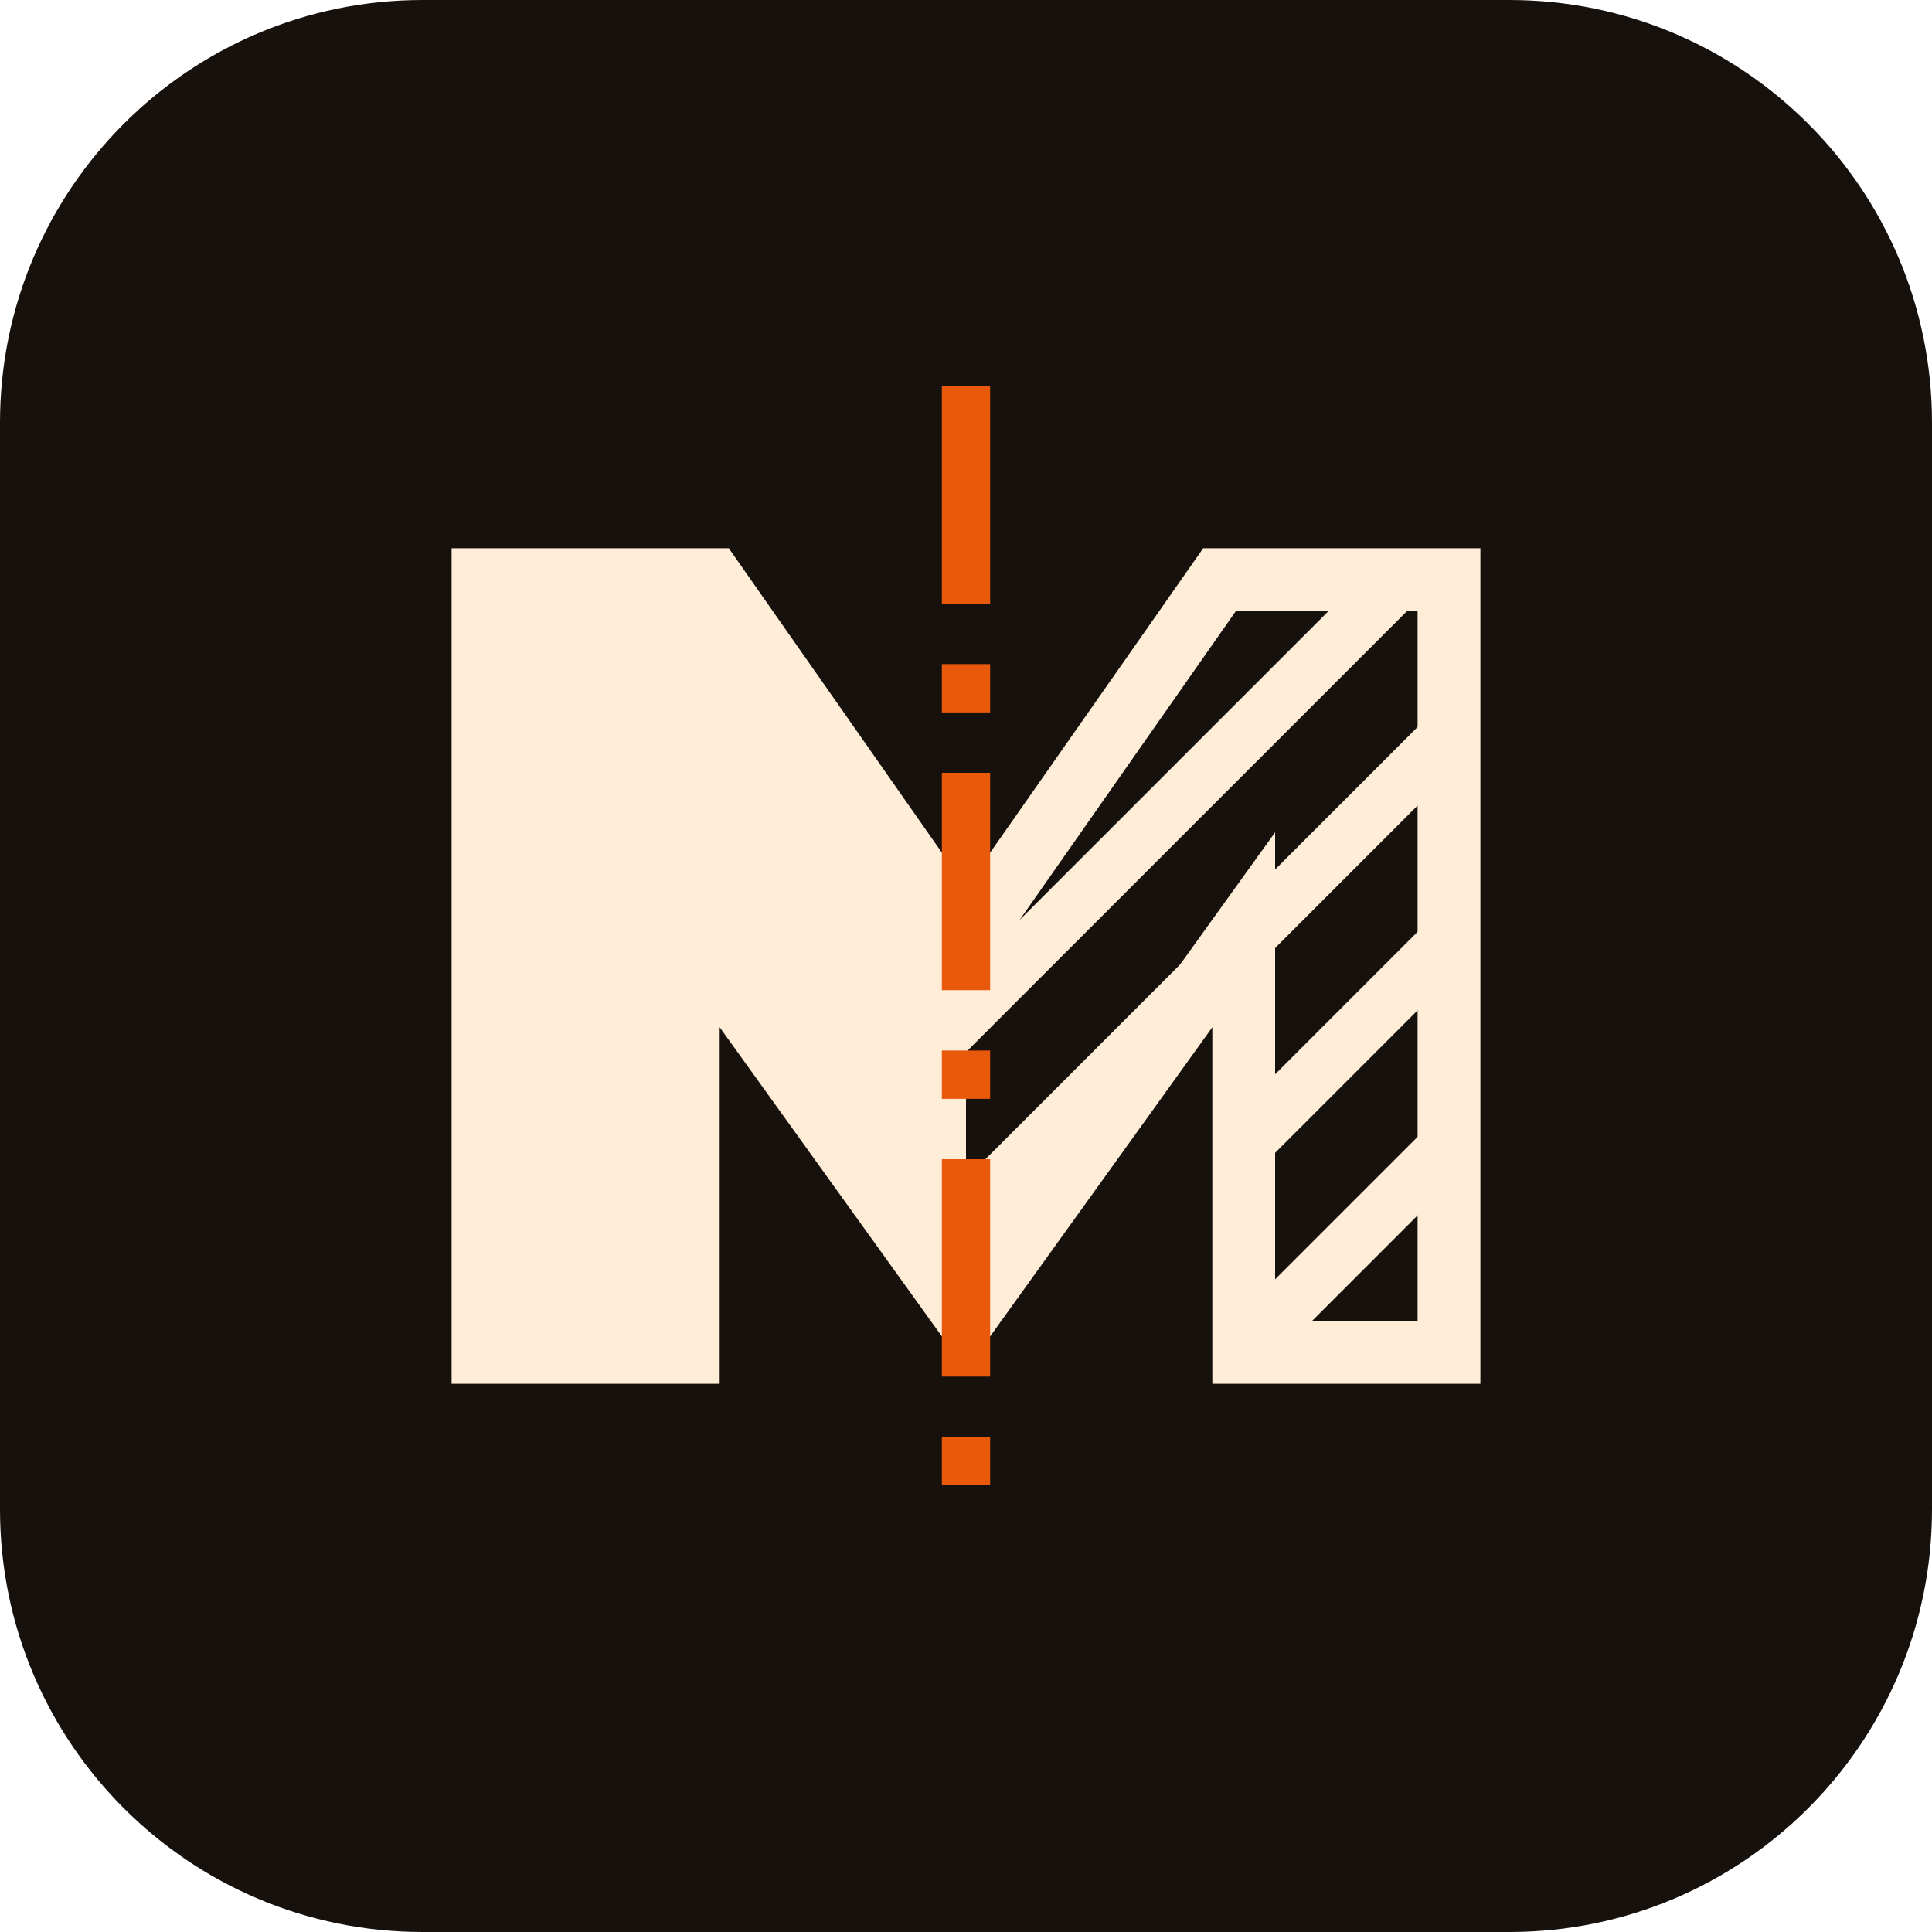
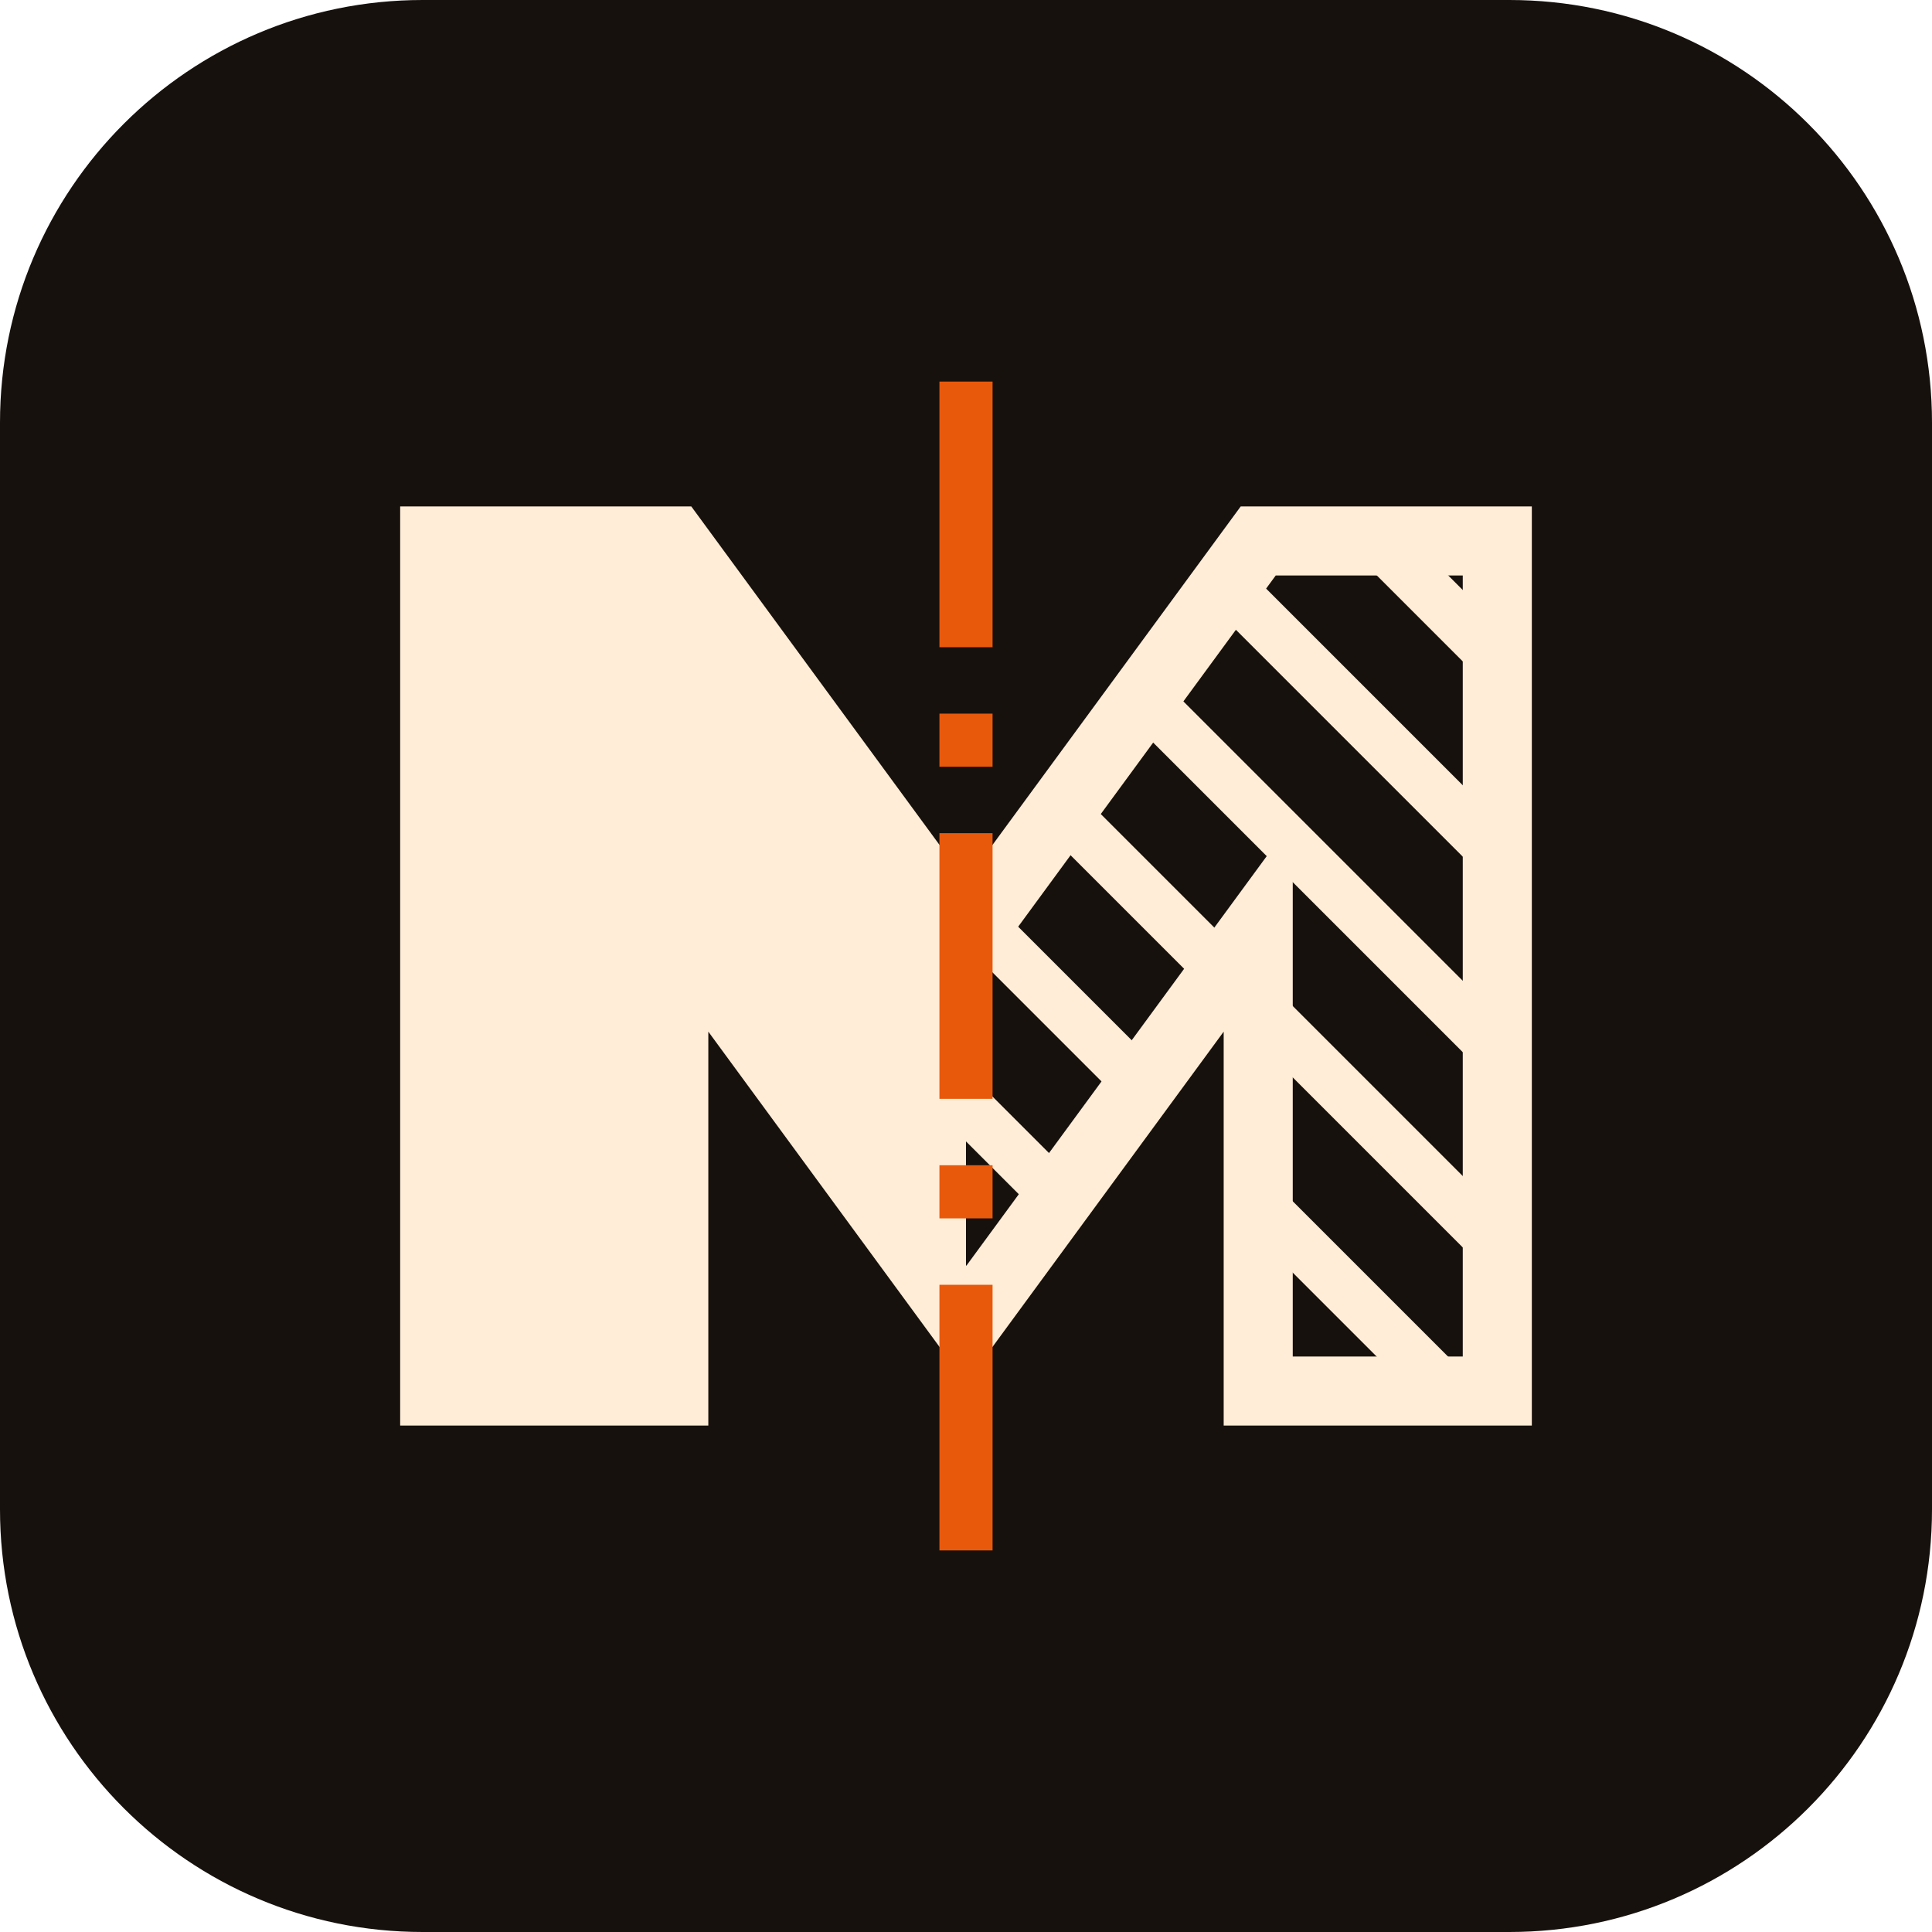
<svg xmlns="http://www.w3.org/2000/svg" viewBox="0 0 64 64" width="512" height="512" role="img" aria-label="Marcus Lab icon">
  <rect width="64" height="64" rx="14" fill="#17110d" />
-   <g transform="translate(32 32) scale(0.8) translate(-32 -32)">
+   <g transform="translate(32 32) scale(0.88) translate(-32 -32)">
    <defs>
      <clipPath id="ml">
        <rect x="0" y="0" width="32" height="64" />
      </clipPath>
      <clipPath id="mr">
        <rect x="32" y="0" width="32" height="64" />
      </clipPath>
      <clipPath id="mo">
-         <polygon points="12,16 21.5,16 32,31 42.5,16 52,16 52,48 43.5,48 43.5,30.5 32,46.5 20.5,30.5 20.5,48 12,48" />
+         <polygon points="12,16 21,16 32,31 43,16 52,16 52,48 43,48 43,30.5 32,45.5 21,30.5 21,48 12,48" />
      </clipPath>
    </defs>
-     <polygon points="12,16 21.5,16 32,31 42.5,16 52,16 52,48 43.5,48 43.5,30.5 32,46.5 20.5,30.5 20.5,48 12,48" fill="#ffedd7" clip-path="url(#ml)" />
+     <polygon points="12,16 21,16 32,31 43,16 52,16 52,48 43,48 43,30.5 32,45.5 21,30.5 21,48 12,48" fill="#ffedd7" clip-path="url(#ml)" />
    <g clip-path="url(#mr)">
-       <g clip-path="url(#mo)" fill="none" stroke="#ffedd7" stroke-width="2.3">
-         <path d="M-65.94 64 L-1.94 0" />
-         <path d="M-57.46 64 L6.54 0" />
-         <path d="M-48.97 64 L15.03 0" />
-         <path d="M-40.49 64 L23.51 0" />
-         <path d="M-32.00 64 L32.00 0" />
-         <path d="M-23.51 64 L40.49 0" />
-         <path d="M-15.03 64 L48.97 0" />
-         <path d="M-6.54 64 L57.46 0" />
-         <path d="M1.94 64 L65.94 0" />
-         <path d="M10.43 64 L74.43 0" />
-         <path d="M18.91 64 L82.91 0" />
-         <path d="M27.40 64 L91.40 0" />
-         <path d="M35.88 64 L99.88 0" />
-         <path d="M44.37 64 L108.37 0" />
-         <path d="M52.85 64 L116.85 0" />
-         <path d="M61.34 64 L125.34 0" />
+       <g clip-path="url(#mo)" fill="none" stroke="#ffedd7" stroke-width="1.9">
+         <path d="M-64.09 0 L-0.09 64" />
+         <path d="M-56.74 0 L7.26 64" />
+         <path d="M-49.38 0 L14.62 64" />
+         <path d="M-42.03 0 L21.97 64" />
+         <path d="M-34.67 0 L29.33 64" />
+         <path d="M-27.32 0 L36.68 64" />
+         <path d="M-19.97 0 L44.03 64" />
+         <path d="M-12.61 0 L51.39 64" />
+         <path d="M-5.26 0 L58.74 64" />
+         <path d="M2.10 0 L66.10 64" />
+         <path d="M9.45 0 L73.45 64" />
+         <path d="M16.80 0 L80.80 64" />
+         <path d="M24.16 0 L88.16 64" />
+         <path d="M31.51 0 L95.51 64" />
+         <path d="M38.87 0 L102.87 64" />
+         <path d="M46.22 0 L110.22 64" />
+         <path d="M53.57 0 L117.57 64" />
+         <path d="M60.93 0 L124.93 64" />
      </g>
    </g>
-     <polygon points="12,16 21.5,16 32,31 42.5,16 52,16 52,48 43.5,48 43.5,30.5 32,46.5 20.5,30.5 20.5,48 12,48" fill="none" stroke="#ffedd7" stroke-width="2.6" stroke-linejoin="miter" />
-     <path d="M32 8 V56" fill="none" stroke="#e8590c" stroke-width="2" stroke-dasharray="9 2.5 2 2.5" />
+     <polygon points="12,16 21,16 32,31 43,16 52,16 52,48 43,48 43,30.5 32,45.5 21,30.5 21,48 12,48" fill="none" stroke="#ffedd7" stroke-width="2.6" stroke-linejoin="miter" />
+     <path d="M32 10 V54" fill="none" stroke="#e8590c" stroke-width="2" stroke-dasharray="10 2.5 2 2.5" />
  </g>
</svg>
